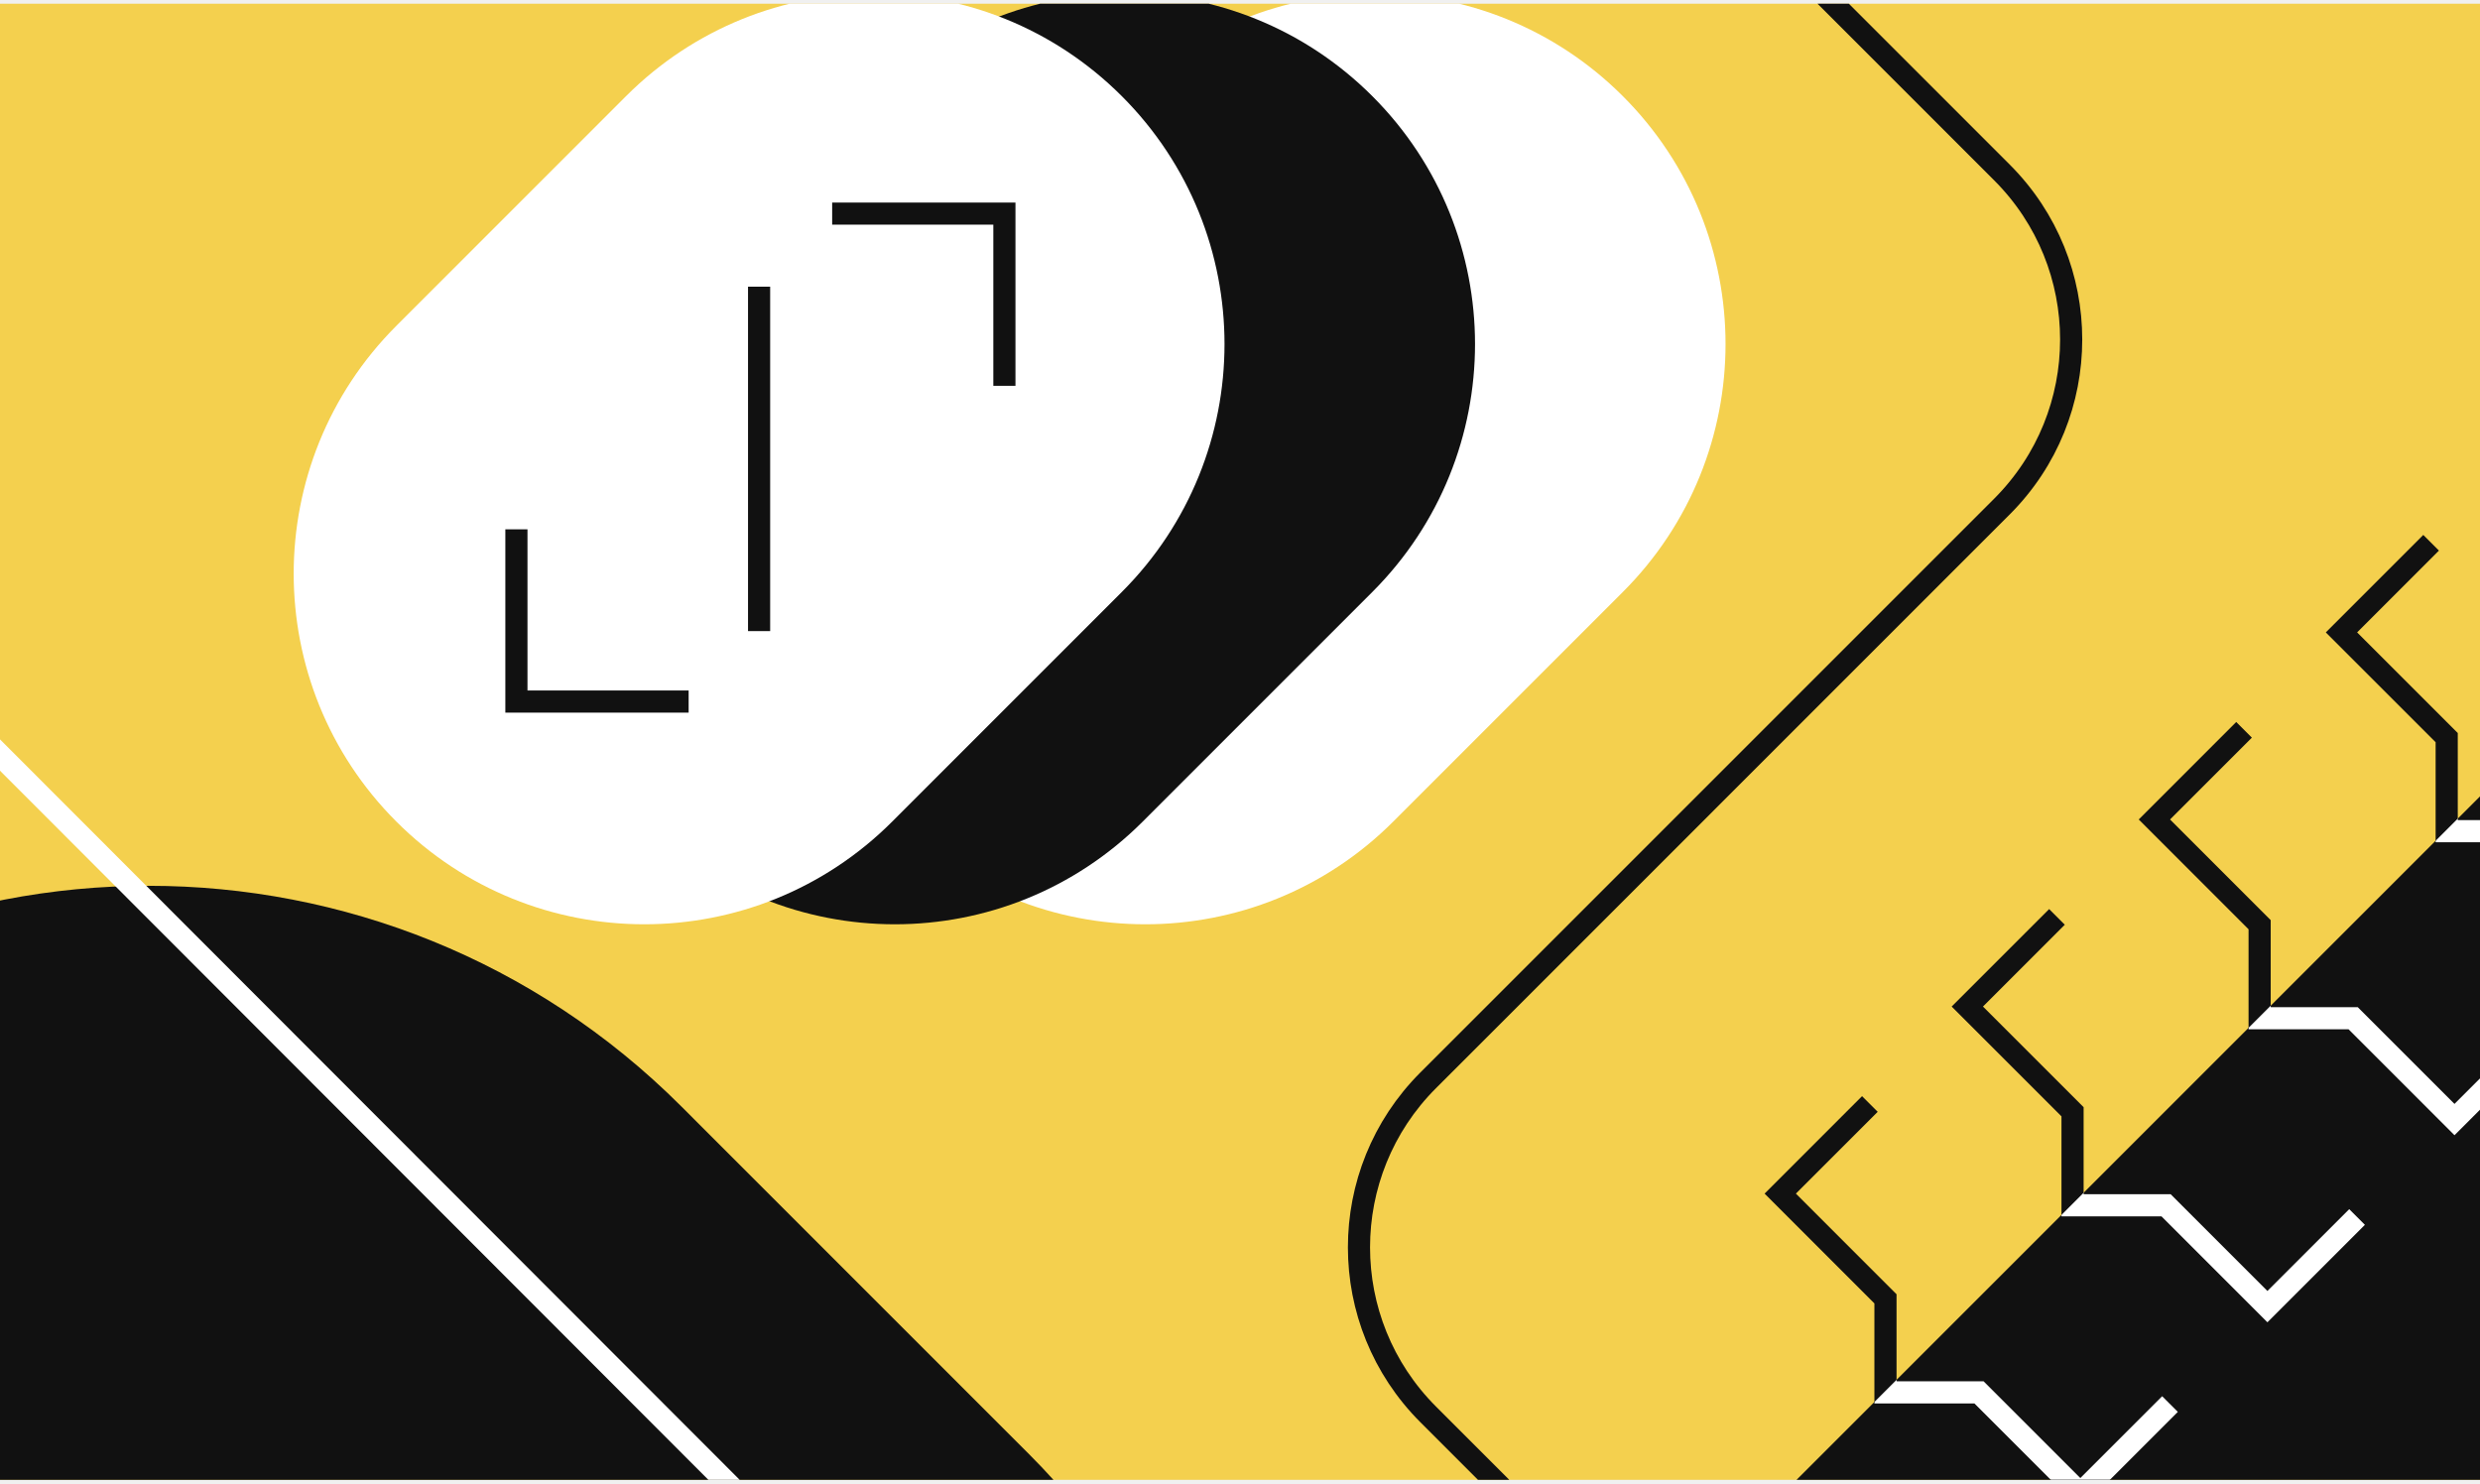
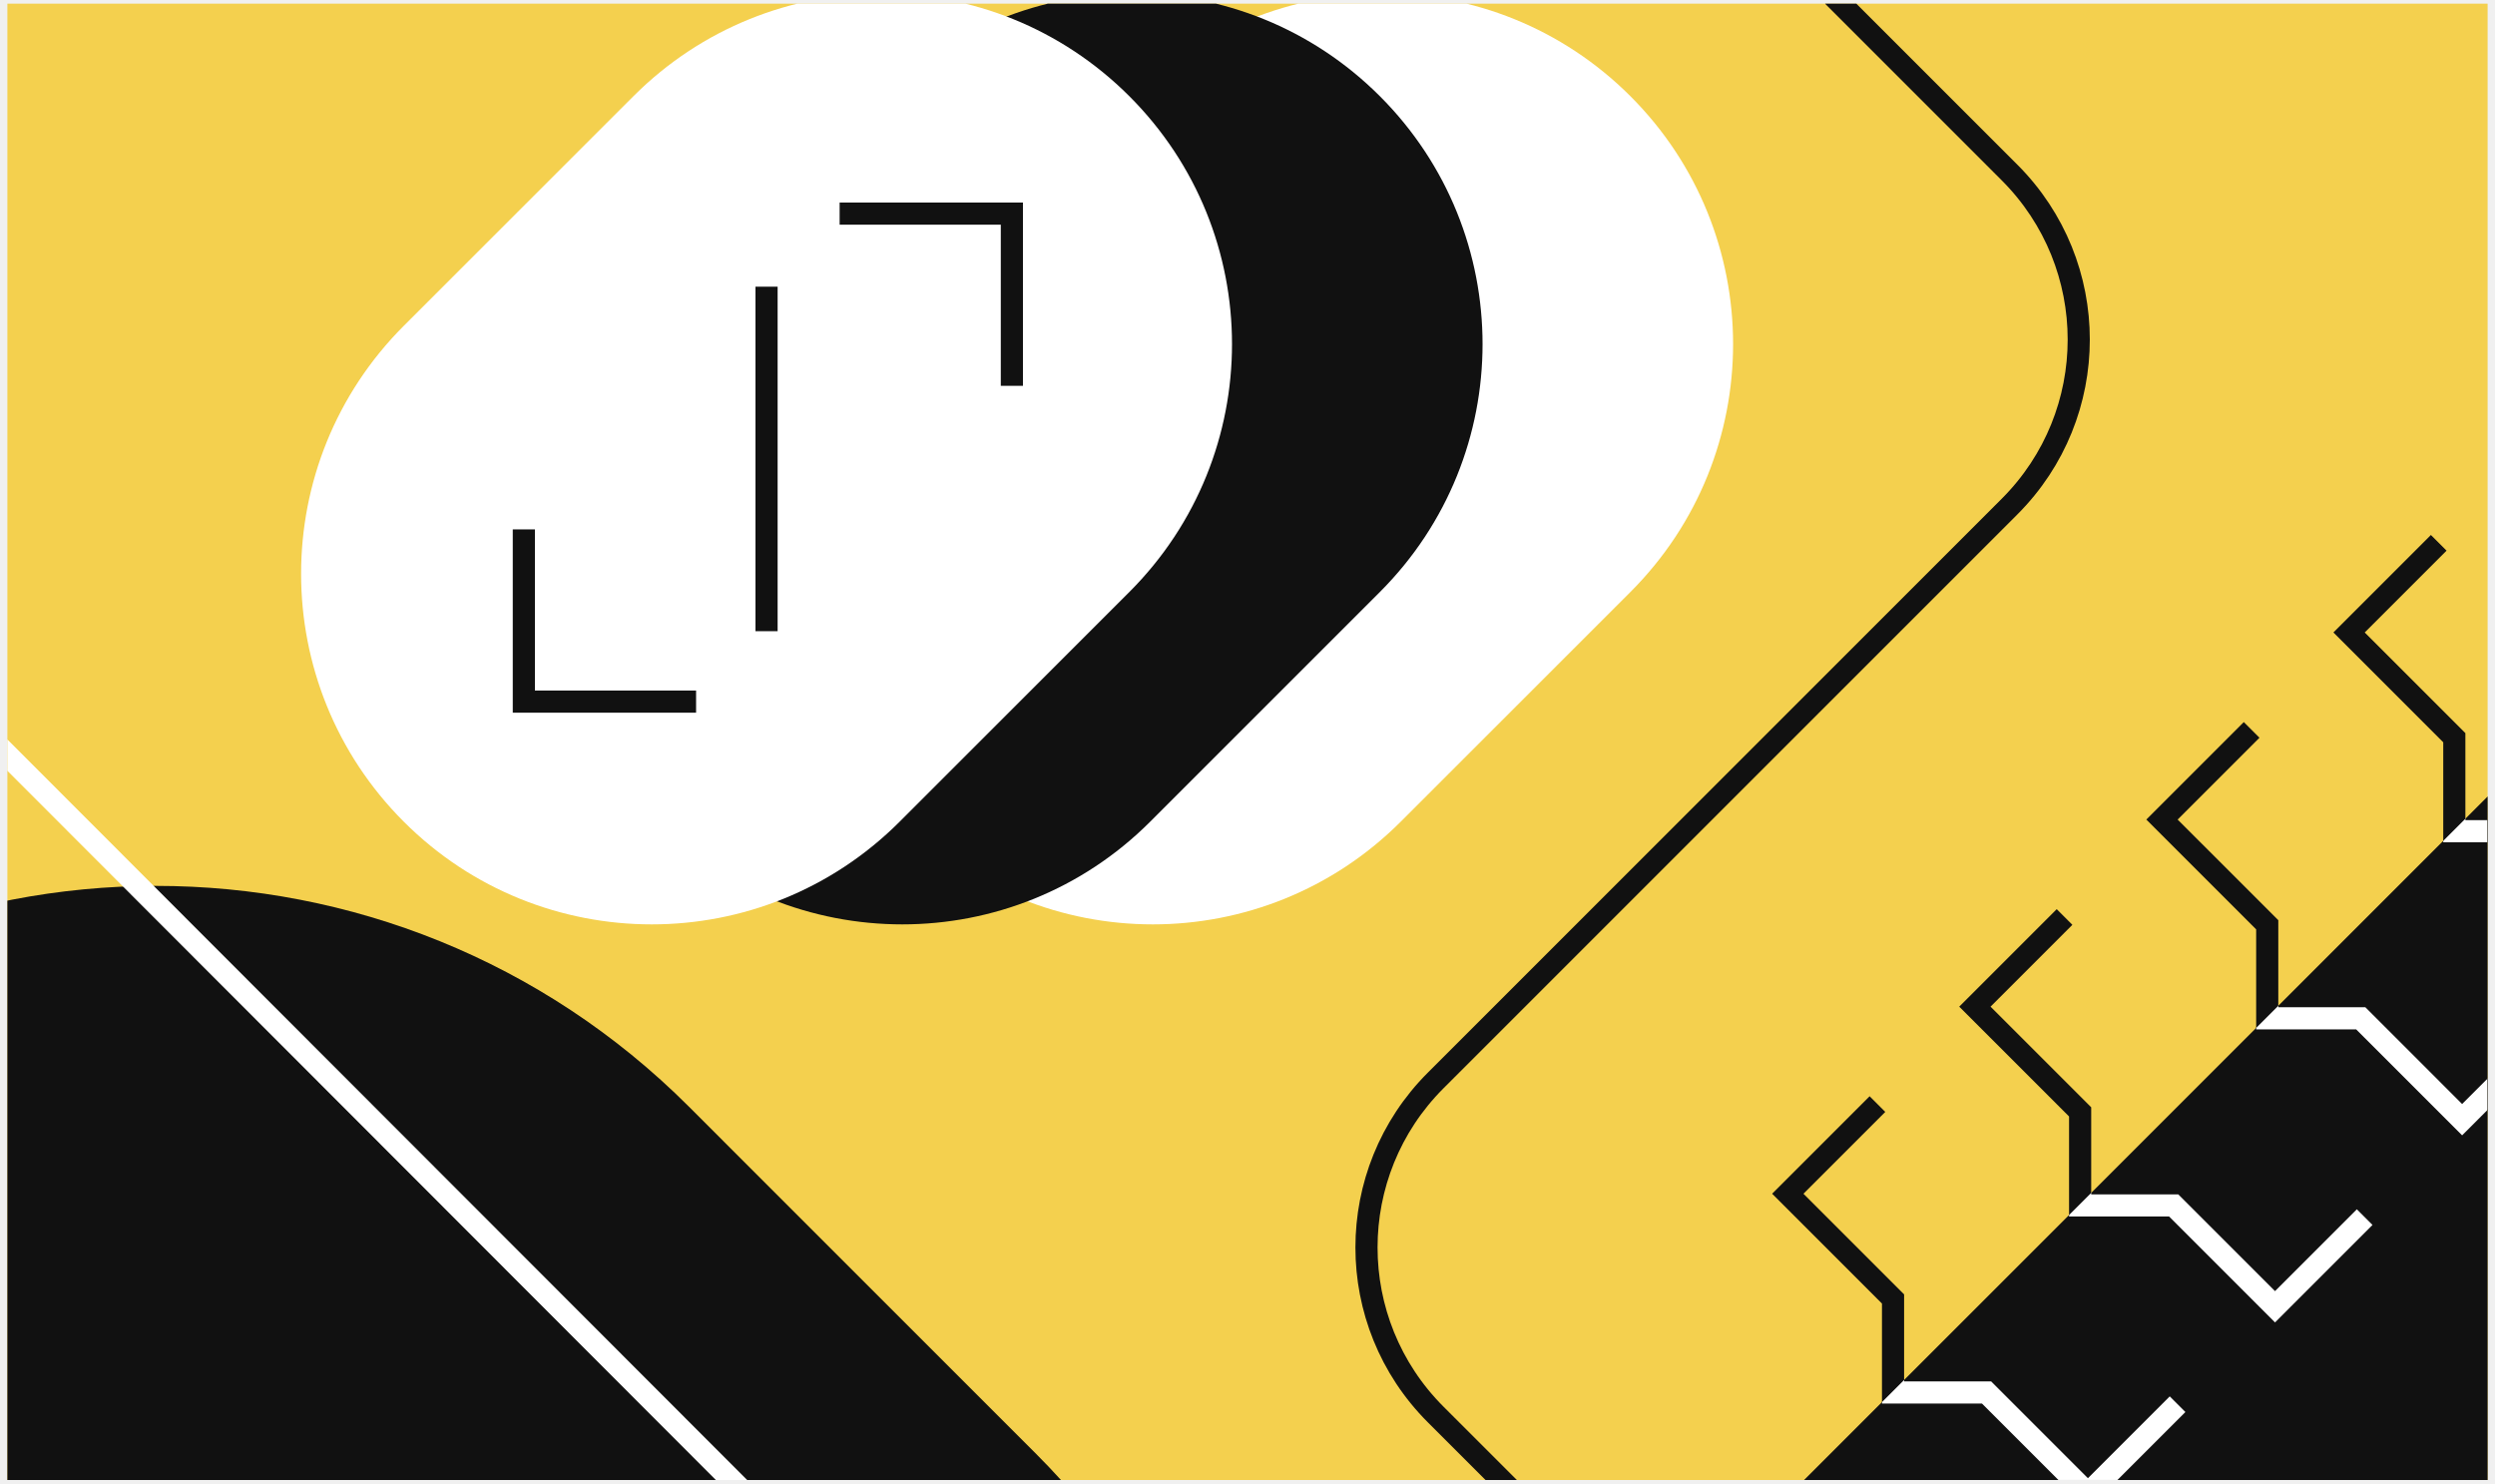
- <svg xmlns="http://www.w3.org/2000/svg" width="336" height="201" fill="none" viewBox="0 0 336 201">
+ <svg xmlns="http://www.w3.org/2000/svg" width="338" height="201" fill="none" viewBox="0 0 336 201">
  <g clip-path="url(#a)">
    <path fill="#F4D04E" d="M0 .5h336v200H0z" />
    <rect width="139" height="95" x="87.996" y="77.729" fill="#fff" rx="47.5" transform="rotate(-45 87.996 77.729)" />
    <rect width="139" height="95" x="54.055" y="77.729" fill="#111" rx="47.5" transform="rotate(-45 54.055 77.729)" />
    <path fill="#111" d="M234.864 209.036 451.4-7.5l67.175 67.175-216.536 216.536z" />
    <rect width="139" height="95" x="20.114" y="77.729" fill="#fff" rx="47.5" transform="rotate(-45 20.114 77.729)" />
    <rect width="204.19" height="270.554" fill="#111" rx="102.095" transform="scale(-1 1) rotate(45 -103.887 14.564)" />
    <path stroke="#fff" stroke-width="3" d="m6.69-357.5 135.583 135.727c12.481 12.494 12.481 32.737 0 45.231L-45.544 11.475c-12.481 12.494-12.481 32.737 0 45.23L107.088 209.5" />
    <path stroke="#111" stroke-width="3" d="M69.965 71.719v23.334h23.334M136.079 52.273V28.94h-23.334M102.845 38.838v46.67M210.364-37.5l60.873 60.873c12.497 12.496 12.497 32.758 0 45.254l-77.745 77.746c-12.497 12.496-12.497 32.758 0 45.254l69.872 69.873" />
    <path stroke="#111" stroke-width="3" d="m253.339 149.574-12.144 12.145 14.256 14.257v12.672h12.673l13.729 13.729 12.145-12.145M278.685 124.228l-12.145 12.145 14.257 14.257v12.673h12.673l13.729 13.729 12.145-12.145M304.031 98.883l-12.145 12.144 14.257 14.257v12.673h12.673l13.729 13.729 12.144-12.145M329.376 73.537l-12.145 12.145 14.257 14.257v12.672h12.673l13.729 13.729 12.145-12.144" />
    <path stroke="#fff" stroke-width="5" d="m354.722 48.191-12.145 12.145 14.257 14.257v12.673h12.673l13.729 13.729 12.145-12.145" />
    <mask id="b" width="285" height="285" x="234" y="-8" maskUnits="userSpaceOnUse" style="mask-type:alpha">
      <path fill="#111" d="M234.864 209.036 451.4-7.5l67.175 67.175-216.536 216.536z" />
    </mask>
    <g stroke="#fff" mask="url(#b)">
      <path stroke-width="3" d="m253.339 149.574-12.144 12.145 14.256 14.257v12.672h12.673l13.729 13.729 12.145-12.145M278.685 124.228l-12.145 12.145 14.257 14.257v12.673h12.673l13.729 13.729 12.145-12.145M304.031 98.883l-12.145 12.144 14.257 14.257v12.673h12.673l13.729 13.729 12.144-12.145M329.376 73.537l-12.145 12.145 14.257 14.257v12.672h12.673l13.729 13.729 12.145-12.145" />
      <path stroke-width="5" d="m354.722 48.191-12.145 12.145 14.257 14.257v12.673h12.673l13.729 13.729 12.145-12.145" />
    </g>
  </g>
  <defs>
    <clipPath id="a">
      <path fill="#fff" d="M0 .5h336v200H0z" />
    </clipPath>
  </defs>
</svg>
